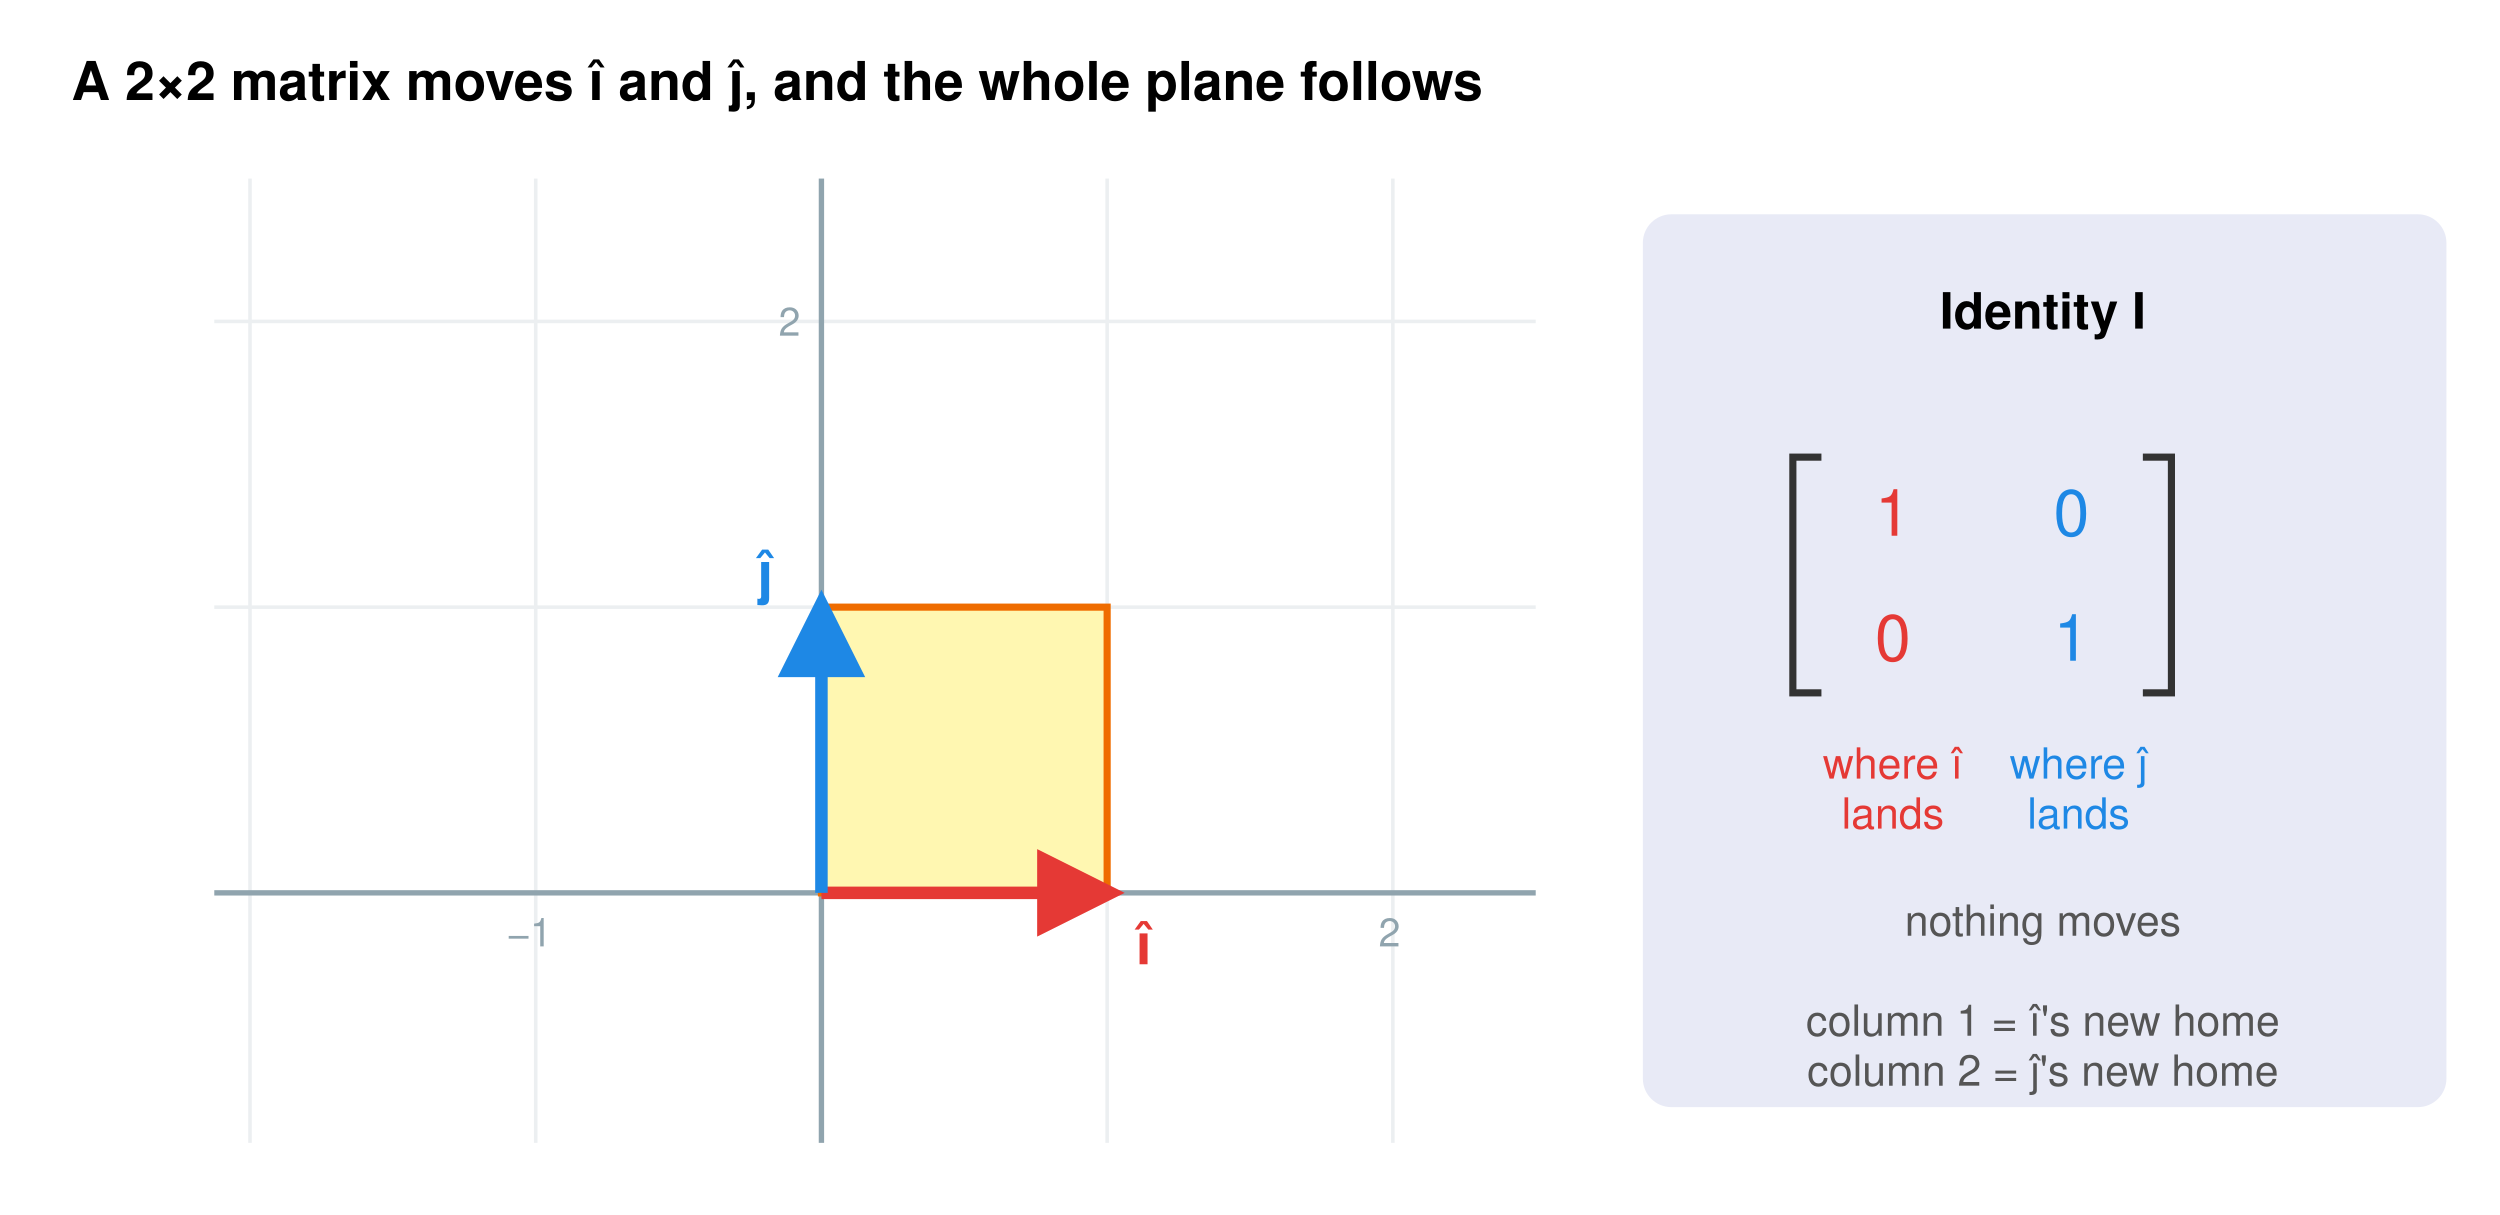
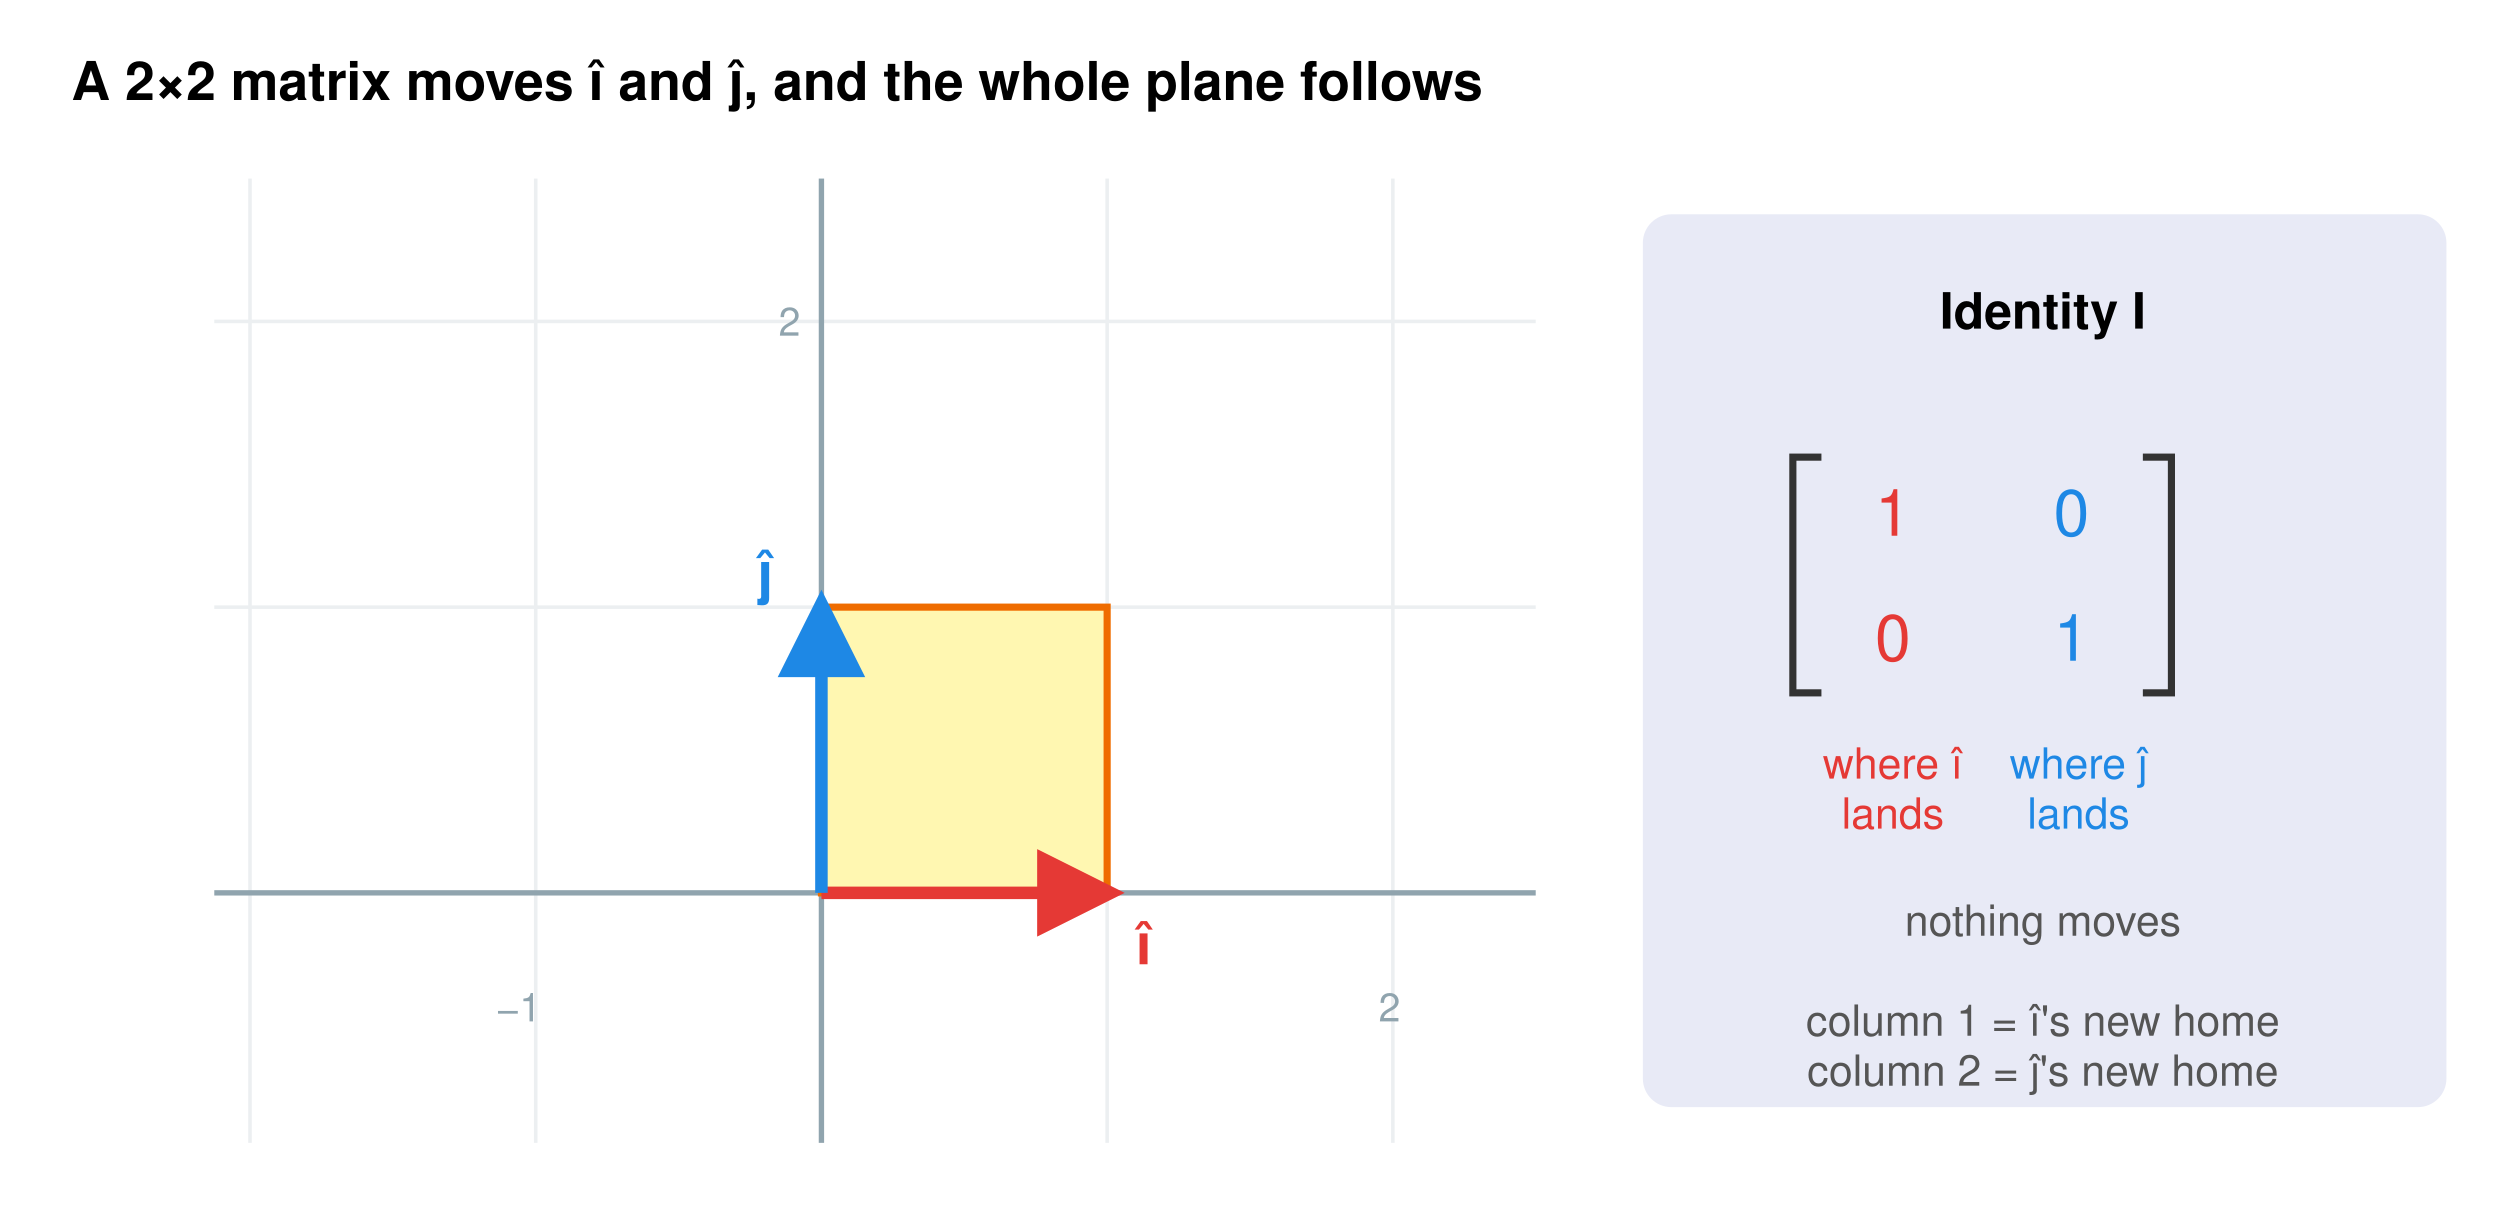
<svg xmlns="http://www.w3.org/2000/svg" viewBox="0 0 700 340" font-family="Helvetica, Arial, sans-serif" font-size="14" class="animated">
  <defs>
    <marker id="d11i" viewBox="0 0 10 10" refX="8" refY="5" markerWidth="7" markerHeight="7" orient="auto">
      <path d="M0,0 L10,5 L0,10 z" fill="#e53935" />
    </marker>
    <marker id="d11j" viewBox="0 0 10 10" refX="8" refY="5" markerWidth="7" markerHeight="7" orient="auto">
      <path d="M0,0 L10,5 L0,10 z" fill="#1e88e5" />
    </marker>
  </defs>
  <text x="20" y="28" font-weight="bold" font-size="15">A 2×2 matrix moves î and ĵ, and the whole plane follows</text>
  <g stroke="#eceff1">
    <line x1="70" y1="50" x2="70" y2="320" />
    <line x1="150" y1="50" x2="150" y2="320" />
    <line x1="310" y1="50" x2="310" y2="320" />
    <line x1="390" y1="50" x2="390" y2="320" />
    <line x1="60" y1="90" x2="430" y2="90" />
    <line x1="60" y1="170" x2="430" y2="170" />
  </g>
  <g stroke="#90a4ae" stroke-width="1.5">
    <line x1="60" y1="250" x2="430" y2="250" />
    <line x1="230" y1="320" x2="230" y2="50" />
  </g>
  <g font-size="11" fill="#90a4ae">
-     <text x="386" y="265">2</text>
-     <text x="142" y="265">−1</text>
+     <text x="386" y="286">2</text>
+     <text x="139" y="286">−1</text>
    <text x="218" y="94">2</text>
  </g>
  <polygon points="230,250 310,250 310,170 230,170" fill="none" stroke="#9e9e9e" stroke-dasharray="5 4" />
  <polygon points="230,250 310,250 310,170 230,170" fill="#fff59d" fill-opacity="0.8" stroke="#ef6c00" stroke-width="2">
    <animate attributeName="points" dur="12s" repeatCount="indefinite" keyTimes="0;0.08;0.25;0.42;0.5;0.58;0.665;0.75;0.92;0.96;1" values="230,250 310,250 310,170 230,170;230,250 310,250 310,170 230,170;230,250 310,250 390,170 310,170;230,250 310,250 390,170 310,170;230,250 310,250 310,170 230,170;230,250 310,250 310,170 230,170;230,250 286.6,193.4 230,136.9 173.4,193.4;230,250 230,170 150,170 150,250;230,250 230,170 150,170 150,250;230,250 286.6,193.4 230,136.9 173.4,193.4;230,250 310,250 310,170 230,170" />
  </polygon>
  <line x1="230" y1="250" x2="310" y2="250" stroke="#e53935" stroke-width="3.5" marker-end="url(#d11i)">
    <animate attributeName="x2" dur="12s" repeatCount="indefinite" keyTimes="0;0.08;0.25;0.42;0.5;0.58;0.665;0.75;0.92;0.96;1" values="310;310;310;310;310;310;286.6;230;230;286.6;310" />
    <animate attributeName="y2" dur="12s" repeatCount="indefinite" keyTimes="0;0.08;0.25;0.42;0.5;0.58;0.665;0.75;0.92;0.96;1" values="250;250;250;250;250;250;193.4;170;170;193.4;250" />
  </line>
  <line x1="230" y1="250" x2="230" y2="170" stroke="#1e88e5" stroke-width="3.5" marker-end="url(#d11j)">
    <animate attributeName="x2" dur="12s" repeatCount="indefinite" keyTimes="0;0.08;0.25;0.42;0.5;0.58;0.665;0.75;0.92;0.96;1" values="230;230;310;310;230;230;173.4;150;150;173.4;230" />
    <animate attributeName="y2" dur="12s" repeatCount="indefinite" keyTimes="0;0.08;0.25;0.42;0.5;0.58;0.665;0.75;0.92;0.96;1" values="170;170;170;170;170;170;193.4;250;250;193.4;170" />
  </line>
  <text x="318" y="270" fill="#e53935" font-weight="bold" font-size="16">î
    <animate attributeName="x" dur="12s" repeatCount="indefinite" keyTimes="0;0.08;0.25;0.42;0.5;0.58;0.665;0.75;0.92;0.96;1" values="318;318;318;318;318;318;296;238;238;296;318" />
    <animate attributeName="y" dur="12s" repeatCount="indefinite" keyTimes="0;0.08;0.25;0.42;0.5;0.58;0.665;0.75;0.92;0.96;1" values="270;270;270;270;270;270;190;160;160;190;270" />
  </text>
  <text x="212" y="166" fill="#1e88e5" font-weight="bold" font-size="16">ĵ
    <animate attributeName="x" dur="12s" repeatCount="indefinite" keyTimes="0;0.08;0.25;0.42;0.5;0.58;0.665;0.75;0.92;0.96;1" values="212;212;318;318;212;212;156;136;136;156;212" />
    <animate attributeName="y" dur="12s" repeatCount="indefinite" keyTimes="0;0.08;0.25;0.42;0.5;0.58;0.665;0.75;0.92;0.96;1" values="166;166;166;166;166;166;188;242;242;188;166" />
  </text>
  <rect x="460" y="60" width="225" height="250" rx="8" fill="#e8eaf6" />
  <g>
    <animate attributeName="opacity" calcMode="discrete" dur="12s" repeatCount="indefinite" values="1;0;1;0;1" keyTimes="0;0.08;0.42;0.58;0.92" />
    <text x="572" y="92" text-anchor="middle" font-weight="bold">Identity I</text>
    <text x="530" y="150" text-anchor="middle" fill="#e53935" font-size="18">1</text>
    <text x="580" y="150" text-anchor="middle" fill="#1e88e5" font-size="18">0</text>
    <text x="530" y="185" text-anchor="middle" fill="#e53935" font-size="18">0</text>
    <text x="580" y="185" text-anchor="middle" fill="#1e88e5" font-size="18">1</text>
    <text x="572" y="262" text-anchor="middle" font-size="12" fill="#555">nothing moves</text>
  </g>
  <g opacity="0">
    <animate attributeName="opacity" calcMode="discrete" dur="12s" repeatCount="indefinite" values="0;1;0" keyTimes="0;0.08;0.42" />
    <text x="572" y="92" text-anchor="middle" font-weight="bold">Shear</text>
    <text x="530" y="150" text-anchor="middle" fill="#e53935" font-size="18">1</text>
    <text x="580" y="150" text-anchor="middle" fill="#1e88e5" font-size="18">1</text>
    <text x="530" y="185" text-anchor="middle" fill="#e53935" font-size="18">0</text>
    <text x="580" y="185" text-anchor="middle" fill="#1e88e5" font-size="18">1</text>
    <text x="572" y="262" text-anchor="middle" font-size="12" fill="#555">ĵ slides to [1, 1]; î stays</text>
  </g>
  <g opacity="0">
    <animate attributeName="opacity" calcMode="discrete" dur="12s" repeatCount="indefinite" values="0;1;0" keyTimes="0;0.58;0.92" />
    <text x="572" y="92" text-anchor="middle" font-weight="bold">Rotate 90°</text>
    <text x="530" y="150" text-anchor="middle" fill="#e53935" font-size="18">0</text>
    <text x="580" y="150" text-anchor="middle" fill="#1e88e5" font-size="18">−1</text>
    <text x="530" y="185" text-anchor="middle" fill="#e53935" font-size="18">1</text>
    <text x="580" y="185" text-anchor="middle" fill="#1e88e5" font-size="18">0</text>
    <text x="572" y="262" text-anchor="middle" font-size="12" fill="#555">î → [0, 1], ĵ → [−1, 0]</text>
  </g>
  <path d="M510,128 h-8 v66 h8" fill="none" stroke="#333" stroke-width="2" />
  <path d="M600,128 h8 v66 h-8" fill="none" stroke="#333" stroke-width="2" />
  <text x="530" y="218" text-anchor="middle" font-size="12" fill="#e53935">where î</text>
  <text x="530" y="232" text-anchor="middle" font-size="12" fill="#e53935">lands</text>
  <text x="582" y="218" text-anchor="middle" font-size="12" fill="#1e88e5">where ĵ</text>
  <text x="582" y="232" text-anchor="middle" font-size="12" fill="#1e88e5">lands</text>
  <text x="572" y="290" text-anchor="middle" font-size="12" fill="#555">column 1 = î's new home</text>
  <text x="572" y="304" text-anchor="middle" font-size="12" fill="#555">column 2 = ĵ's new home</text>
</svg>
